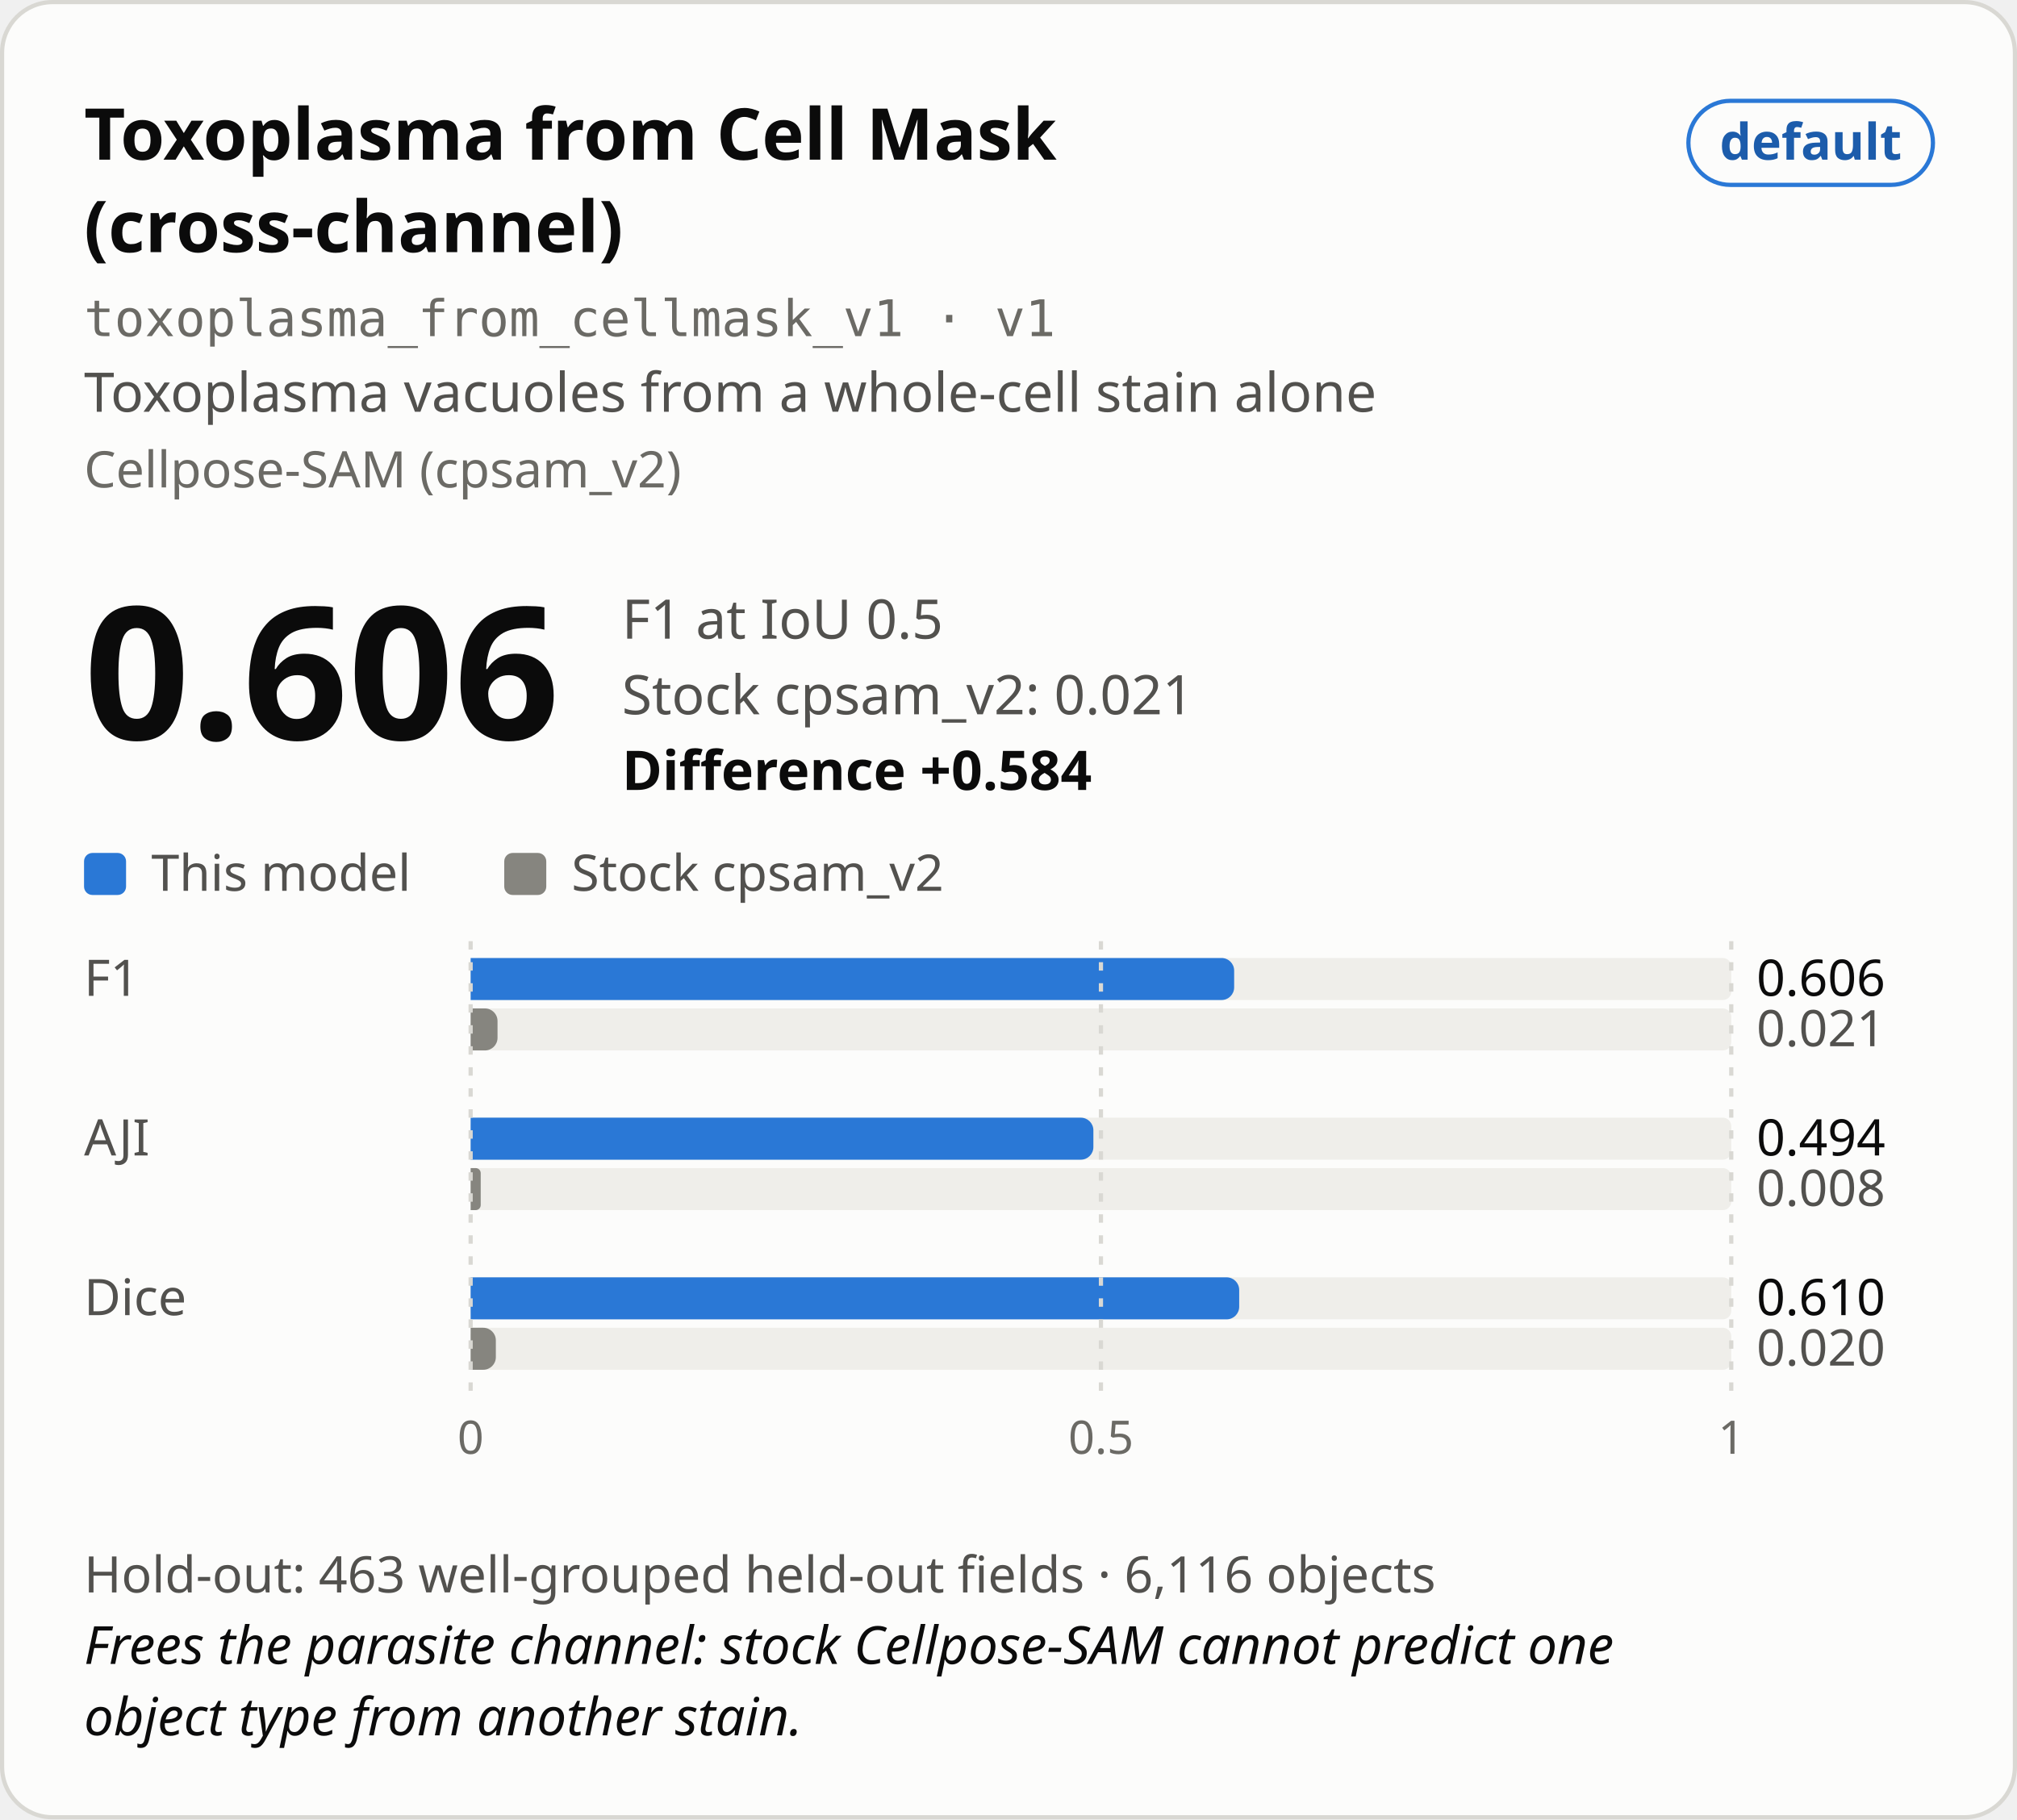
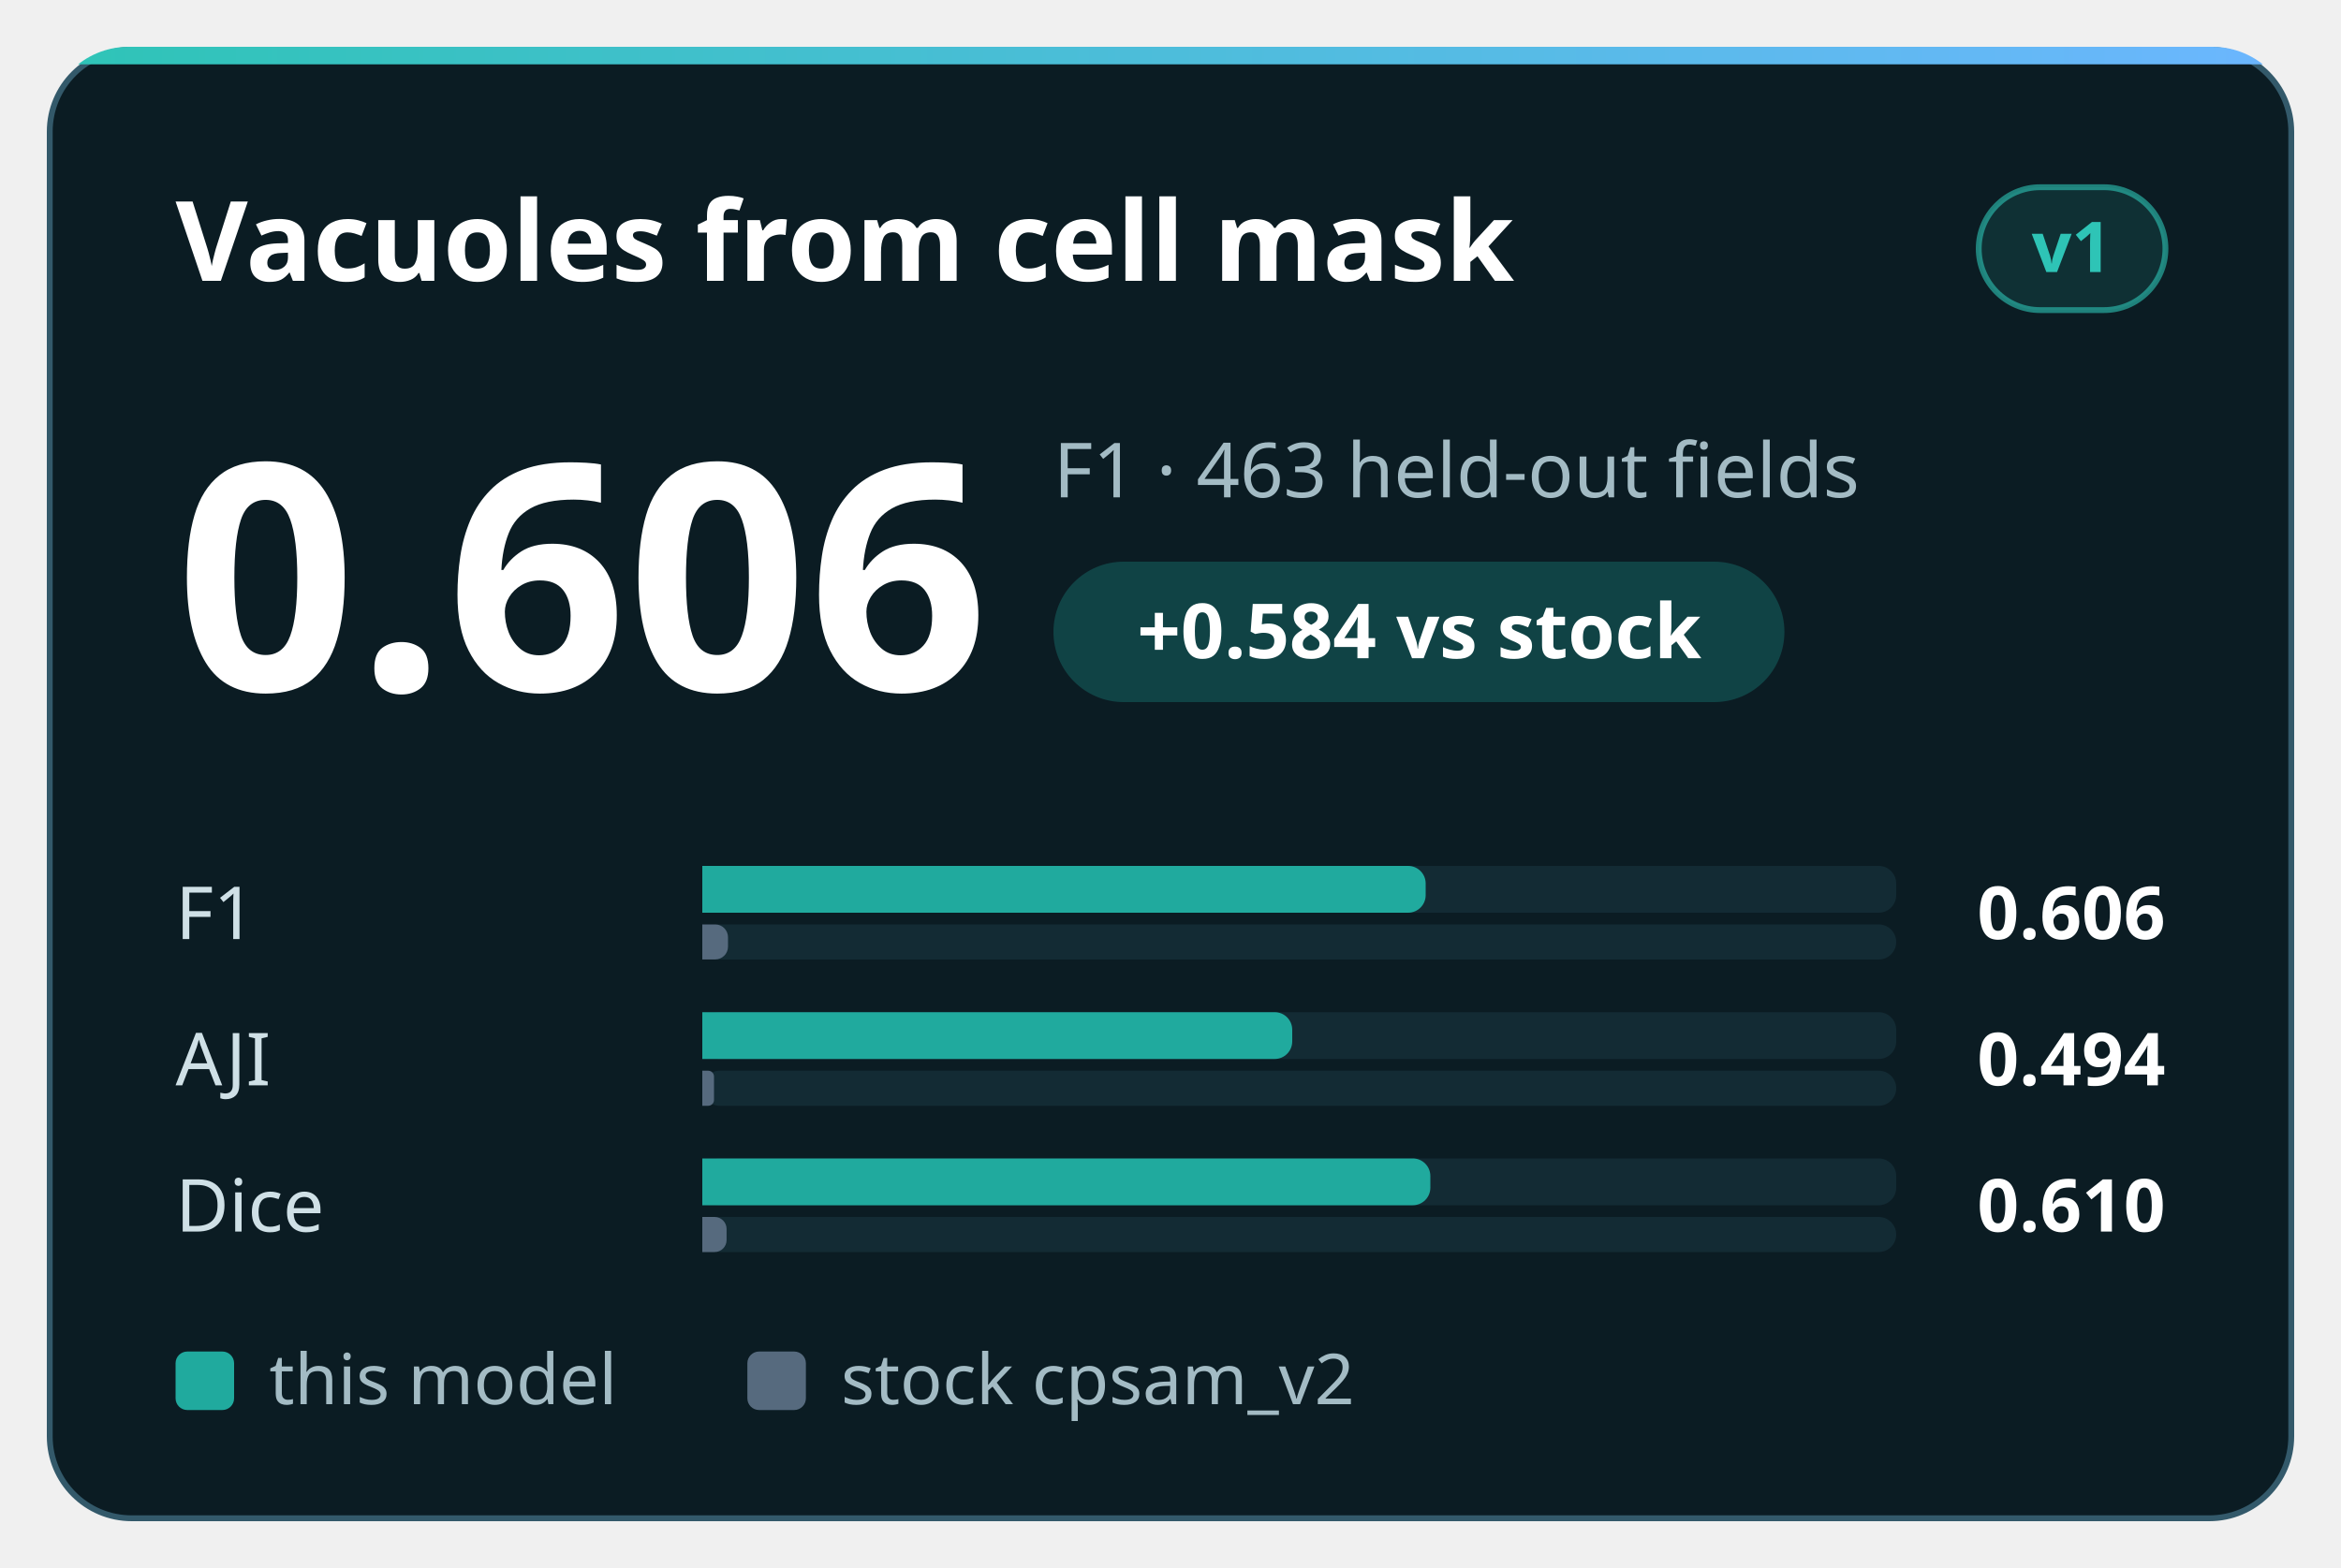
- <svg xmlns="http://www.w3.org/2000/svg" width="480" height="433" viewBox="0 0 480 433" role="img" aria-labelledby="t d">
-   <style>.bg{fill:#fcfcfb;stroke:#d9d8d3}.t1{fill:#0b0b0b}.t2{fill:#52514e}.t3{fill:#6b6a65}.ft{fill:#2a78d6}.va{fill:#86857f}.tr{fill:#efeeea}.ax{stroke:#d9d8d3}.pl{fill:none;stroke:#2a78d6}.pt{fill:#1c5cab}.po{fill:none;stroke:#86857f}.pu{fill:#52514e}@media (prefers-color-scheme: dark){.bg{fill:#1a1a19;stroke:#3a3936}.t1{fill:#f0efec}.t2{fill:#c3c2b7}.t3{fill:#a3a29a}.ft{fill:#3987e5}.va{fill:#7c7b75}.tr{fill:#262624}.ax{stroke:#3a3936}.pl{stroke:#3987e5}.pt{fill:#86b6ef}.po{stroke:#7c7b75}.pu{fill:#c3c2b7}}</style>
-   <rect class="bg" x="0.5" y="0.5" width="479" height="432" rx="12" stroke-width="1" />
-   <text x="20.0" y="38.0" class="t1" font-size="17" font-weight="600" text-anchor="start" font-family="-apple-system, BlinkMacSystemFont, 'Segoe UI', 'Noto Sans', Helvetica, Arial, sans-serif">Toxoplasma from Cell Mask</text>
-   <text x="20.0" y="60.0" class="t1" font-size="17" font-weight="600" text-anchor="start" font-family="-apple-system, BlinkMacSystemFont, 'Segoe UI', 'Noto Sans', Helvetica, Arial, sans-serif">(cross-channel)</text>
-   <rect class="pl" x="401.8" y="24" width="58.2" height="20" rx="10" />
-   <text x="430.9" y="38.0" class="pt" font-size="12" font-weight="600" text-anchor="middle" font-family="-apple-system, BlinkMacSystemFont, 'Segoe UI', 'Noto Sans', Helvetica, Arial, sans-serif">default</text>
-   <text x="20.0" y="80.0" class="t3" font-size="12" font-weight="400" text-anchor="start" font-family="ui-monospace, SFMono-Regular, Menlo, Consolas, monospace">toxoplasma_from_cellmask_v1 · v1</text>
-   <text x="20.0" y="98.0" class="t2" font-size="13" font-weight="400" text-anchor="start" font-family="-apple-system, BlinkMacSystemFont, 'Segoe UI', 'Noto Sans', Helvetica, Arial, sans-serif">Toxoplasma vacuoles from a whole-cell stain alone</text>
-   <text x="20.0" y="116.0" class="t3" font-size="12" font-weight="400" text-anchor="start" font-family="-apple-system, BlinkMacSystemFont, 'Segoe UI', 'Noto Sans', Helvetica, Arial, sans-serif">Cellpose-SAM (cpsam_v2)</text>
-   <text x="20.0" y="176.0" class="t1" font-size="44" font-weight="600" text-anchor="start" font-family="-apple-system, BlinkMacSystemFont, 'Segoe UI', 'Noto Sans', Helvetica, Arial, sans-serif">0.606</text>
-   <text x="148.0" y="152.0" class="t2" font-size="13" font-weight="400" text-anchor="start" font-family="-apple-system, BlinkMacSystemFont, 'Segoe UI', 'Noto Sans', Helvetica, Arial, sans-serif">F1 at IoU 0.5</text>
-   <text x="148.0" y="170.0" class="t2" font-size="13" font-weight="400" text-anchor="start" font-family="-apple-system, BlinkMacSystemFont, 'Segoe UI', 'Noto Sans', Helvetica, Arial, sans-serif">Stock cpsam_v2: 0.021</text>
-   <text x="148.0" y="188.0" class="t1" font-size="13" font-weight="600" text-anchor="start" font-family="-apple-system, BlinkMacSystemFont, 'Segoe UI', 'Noto Sans', Helvetica, Arial, sans-serif">Difference +0.584</text>
-   <rect class="ft" x="20" y="203" width="10" height="10" rx="2" />
-   <text x="36.0" y="212.0" class="t2" font-size="12" font-weight="400" text-anchor="start" font-family="-apple-system, BlinkMacSystemFont, 'Segoe UI', 'Noto Sans', Helvetica, Arial, sans-serif">This model</text>
-   <rect class="va" x="120" y="203" width="10" height="10" rx="2" />
-   <text x="136.0" y="212.0" class="t2" font-size="12" font-weight="400" text-anchor="start" font-family="-apple-system, BlinkMacSystemFont, 'Segoe UI', 'Noto Sans', Helvetica, Arial, sans-serif">Stock cpsam_v2</text>
-   <text x="20.0" y="237.0" class="t2" font-size="12" font-weight="400" text-anchor="start" font-family="-apple-system, BlinkMacSystemFont, 'Segoe UI', 'Noto Sans', Helvetica, Arial, sans-serif">F1</text>
-   <rect class="tr" x="112" y="228" width="300" height="10" rx="2" />
-   <path class="ft" d="M112.0 228.0h178.7a3.0 3.0 0 0 1 3.0 3.0v4.0a3.0 3.0 0 0 1 -3.0 3.0h-178.7z" />
-   <text x="418.0" y="237.0" class="t1" font-size="12" font-weight="400" text-anchor="start" font-family="-apple-system, BlinkMacSystemFont, 'Segoe UI', 'Noto Sans', Helvetica, Arial, sans-serif">0.606</text>
-   <rect class="tr" x="112" y="240" width="300" height="10" rx="2" />
-   <path class="va" d="M112.0 240.0h3.4a3.0 3.0 0 0 1 3.0 3.0v4.0a3.0 3.0 0 0 1 -3.0 3.0h-3.4z" />
-   <text x="418.0" y="249.0" class="t2" font-size="12" font-weight="400" text-anchor="start" font-family="-apple-system, BlinkMacSystemFont, 'Segoe UI', 'Noto Sans', Helvetica, Arial, sans-serif">0.021</text>
-   <text x="20.0" y="275.0" class="t2" font-size="12" font-weight="400" text-anchor="start" font-family="-apple-system, BlinkMacSystemFont, 'Segoe UI', 'Noto Sans', Helvetica, Arial, sans-serif">AJI</text>
-   <rect class="tr" x="112" y="266" width="300" height="10" rx="2" />
-   <path class="ft" d="M112.0 266.0h145.2a3.0 3.0 0 0 1 3.0 3.0v4.0a3.0 3.0 0 0 1 -3.0 3.0h-145.2z" />
-   <text x="418.0" y="275.0" class="t1" font-size="12" font-weight="400" text-anchor="start" font-family="-apple-system, BlinkMacSystemFont, 'Segoe UI', 'Noto Sans', Helvetica, Arial, sans-serif">0.494</text>
-   <rect class="tr" x="112" y="278" width="300" height="10" rx="2" />
-   <path class="va" d="M112.0 278.0h1.2a1.2 1.2 0 0 1 1.2 1.2v7.6a1.2 1.2 0 0 1 -1.2 1.2h-1.2z" />
-   <text x="418.0" y="287.0" class="t2" font-size="12" font-weight="400" text-anchor="start" font-family="-apple-system, BlinkMacSystemFont, 'Segoe UI', 'Noto Sans', Helvetica, Arial, sans-serif">0.008</text>
-   <text x="20.0" y="313.0" class="t2" font-size="12" font-weight="400" text-anchor="start" font-family="-apple-system, BlinkMacSystemFont, 'Segoe UI', 'Noto Sans', Helvetica, Arial, sans-serif">Dice</text>
-   <rect class="tr" x="112" y="304" width="300" height="10" rx="2" />
-   <path class="ft" d="M112.0 304.0h179.9a3.0 3.0 0 0 1 3.0 3.0v4.0a3.0 3.0 0 0 1 -3.0 3.0h-179.9z" />
-   <text x="418.0" y="313.0" class="t1" font-size="12" font-weight="400" text-anchor="start" font-family="-apple-system, BlinkMacSystemFont, 'Segoe UI', 'Noto Sans', Helvetica, Arial, sans-serif">0.610</text>
-   <rect class="tr" x="112" y="316" width="300" height="10" rx="2" />
-   <path class="va" d="M112.0 316.0h3.0a3.0 3.0 0 0 1 3.0 3.0v4.0a3.0 3.0 0 0 1 -3.0 3.0h-3.0z" />
-   <text x="418.0" y="325.0" class="t2" font-size="12" font-weight="400" text-anchor="start" font-family="-apple-system, BlinkMacSystemFont, 'Segoe UI', 'Noto Sans', Helvetica, Arial, sans-serif">0.020</text>
-   <line class="ax" x1="112.0" y1="224" x2="112.0" y2="334" stroke-width="1" stroke-dasharray="2 3" />
-   <text x="112.0" y="346.0" class="t3" font-size="11" font-weight="400" text-anchor="middle" font-family="-apple-system, BlinkMacSystemFont, 'Segoe UI', 'Noto Sans', Helvetica, Arial, sans-serif">0</text>
-   <line class="ax" x1="262.0" y1="224" x2="262.0" y2="334" stroke-width="1" stroke-dasharray="2 3" />
-   <text x="262.0" y="346.0" class="t3" font-size="11" font-weight="400" text-anchor="middle" font-family="-apple-system, BlinkMacSystemFont, 'Segoe UI', 'Noto Sans', Helvetica, Arial, sans-serif">0.5</text>
-   <line class="ax" x1="412.0" y1="224" x2="412.0" y2="334" stroke-width="1" stroke-dasharray="2 3" />
-   <text x="412.0" y="346.0" class="t3" font-size="11" font-weight="400" text-anchor="middle" font-family="-apple-system, BlinkMacSystemFont, 'Segoe UI', 'Noto Sans', Helvetica, Arial, sans-serif">1</text>
-   <text x="20.0" y="379.0" class="t2" font-size="12" font-weight="400" text-anchor="start" font-family="-apple-system, BlinkMacSystemFont, 'Segoe UI', 'Noto Sans', Helvetica, Arial, sans-serif">Hold-out: 463 well-grouped held-out fields · 6,116 objects</text>
-   <text x="20.0" y="396.0" class="t1" font-size="12.5" font-weight="400" text-anchor="start" font-family="-apple-system, BlinkMacSystemFont, 'Segoe UI', 'Noto Sans', Helvetica, Arial, sans-serif" font-style="italic">Frees the parasite channel: stock Cellpose-SAM cannot predict one</text>
-   <text x="20.0" y="413.0" class="t1" font-size="12.5" font-weight="400" text-anchor="start" font-family="-apple-system, BlinkMacSystemFont, 'Segoe UI', 'Noto Sans', Helvetica, Arial, sans-serif" font-style="italic">object type from another stain.</text>
+ <svg xmlns="http://www.w3.org/2000/svg" width="400" height="268" viewBox="0 0 400 268" role="img" aria-labelledby="t d">
+   <style>.card{fill:#0b1c23;stroke:#33596a}.i1{fill:#ffffff}.i2{fill:#cfe0e6}.i3{fill:#a3bbc4}.m{fill:#20aa9e}.b{fill:#566a7e}.tr{fill:#132b34}.tag{fill:#2ec4b6;fill-opacity:.12;stroke:#2ec4b6;stroke-opacity:.6}.tagt{fill:#2ec4b6}.up{fill:#20aa9e;fill-opacity:.28}.dn{fill:#566a7e;fill-opacity:.45}.na{fill:none;stroke:#33596a}text{font-family:-apple-system, BlinkMacSystemFont, 'Segoe UI', 'Noto Sans', Helvetica, Arial, sans-serif}</style>
+   <defs>
+     <linearGradient id="gtoxoplasma_from_cellmask_v1" x1="0" x2="1" y1="0" y2="0">
+       <stop offset="0" stop-color="#2ec4b6" />
+       <stop offset="1" stop-color="#6cb6ff" />
+     </linearGradient>
+     <clipPath id="ctoxoplasma_from_cellmask_v1">
+       <rect x="8" y="8" width="384" height="252" rx="14" />
+     </clipPath>
+   </defs>
+   <rect class="card" x="8.5" y="8.5" width="383" height="251" rx="14" stroke-width="1" />
+   <rect x="8" y="8" width="384" height="3" fill="url(#gtoxoplasma_from_cellmask_v1)" clip-path="url(#ctoxoplasma_from_cellmask_v1)" />
+   <rect class="tag" x="338.1" y="32" width="31.9" height="21" rx="10.5" />
+   <text x="354.0" y="46.5" class="tagt" font-size="12" font-weight="600" text-anchor="middle">v1</text>
+   <text x="30.0" y="48.0" class="i1" font-size="19" font-weight="600" text-anchor="start">Vacuoles from cell mask</text>
+   <text x="30.0" y="118.0" class="i1" font-size="54" font-weight="600" text-anchor="start">0.606</text>
+   <text x="180.0" y="85.0" class="i3" font-size="13" font-weight="400" text-anchor="start">F1 · 463 held-out fields</text>
+   <rect class="up" x="180" y="96" width="124.9" height="24" rx="12" />
+   <text x="242.5" y="112.5" class="i1" font-size="13" font-weight="600" text-anchor="middle">+0.584 vs stock</text>
+   <text x="30.0" y="160.5" class="i2" font-size="12.5" font-weight="400" text-anchor="start">F1</text>
+   <rect class="tr" x="120" y="148" width="204" height="8" rx="3" />
+   <path class="m" d="M120.0 148.0h120.6a3 3 0 0 1 3 3v2.0a3 3 0 0 1 -3 3h-120.6z" />
+   <rect class="tr" x="120" y="158" width="204" height="6" rx="3" />
+   <path class="b" d="M120.0 158.0h2.2a2.193 2.193 0 0 1 2.193 2.193v1.6a2.193 2.193 0 0 1 -2.193 2.193h-2.2z" />
+   <text x="370.0" y="160.5" class="i1" font-size="12.5" font-weight="600" text-anchor="end">0.606</text>
+   <text x="30.0" y="185.5" class="i2" font-size="12.5" font-weight="400" text-anchor="start">AJI</text>
+   <rect class="tr" x="120" y="173" width="204" height="8" rx="3" />
+   <path class="m" d="M120.0 173.0h97.8a3 3 0 0 1 3 3v2.0a3 3 0 0 1 -3 3h-97.8z" />
+   <rect class="tr" x="120" y="183" width="204" height="6" rx="3" />
+   <path class="b" d="M120.0 183.0h1.0a1 1 0 0 1 1 1v4.0a1 1 0 0 1 -1 1h-1.0z" />
+   <text x="370.0" y="185.5" class="i1" font-size="12.5" font-weight="600" text-anchor="end">0.494</text>
+   <text x="30.0" y="210.5" class="i2" font-size="12.5" font-weight="400" text-anchor="start">Dice</text>
+   <rect class="tr" x="120" y="198" width="204" height="8" rx="3" />
+   <path class="m" d="M120.0 198.0h121.4a3 3 0 0 1 3 3v2.0a3 3 0 0 1 -3 3h-121.4z" />
+   <rect class="tr" x="120" y="208" width="204" height="6" rx="3" />
+   <path class="b" d="M120.0 208.0h2.1a2.05 2.05 0 0 1 2.05 2.05v1.9a2.05 2.05 0 0 1 -2.05 2.05h-2.1z" />
+   <text x="370.0" y="210.5" class="i1" font-size="12.5" font-weight="600" text-anchor="end">0.610</text>
+   <rect class="m" x="30" y="231" width="10" height="10" rx="2" />
+   <text x="46.0" y="240.0" class="i3" font-size="12" font-weight="400" text-anchor="start">this model</text>
+   <rect class="b" x="127.7" y="231" width="10" height="10" rx="2" />
+   <text x="143.7" y="240.0" class="i3" font-size="12" font-weight="400" text-anchor="start">stock cpsam_v2</text>
</svg>
